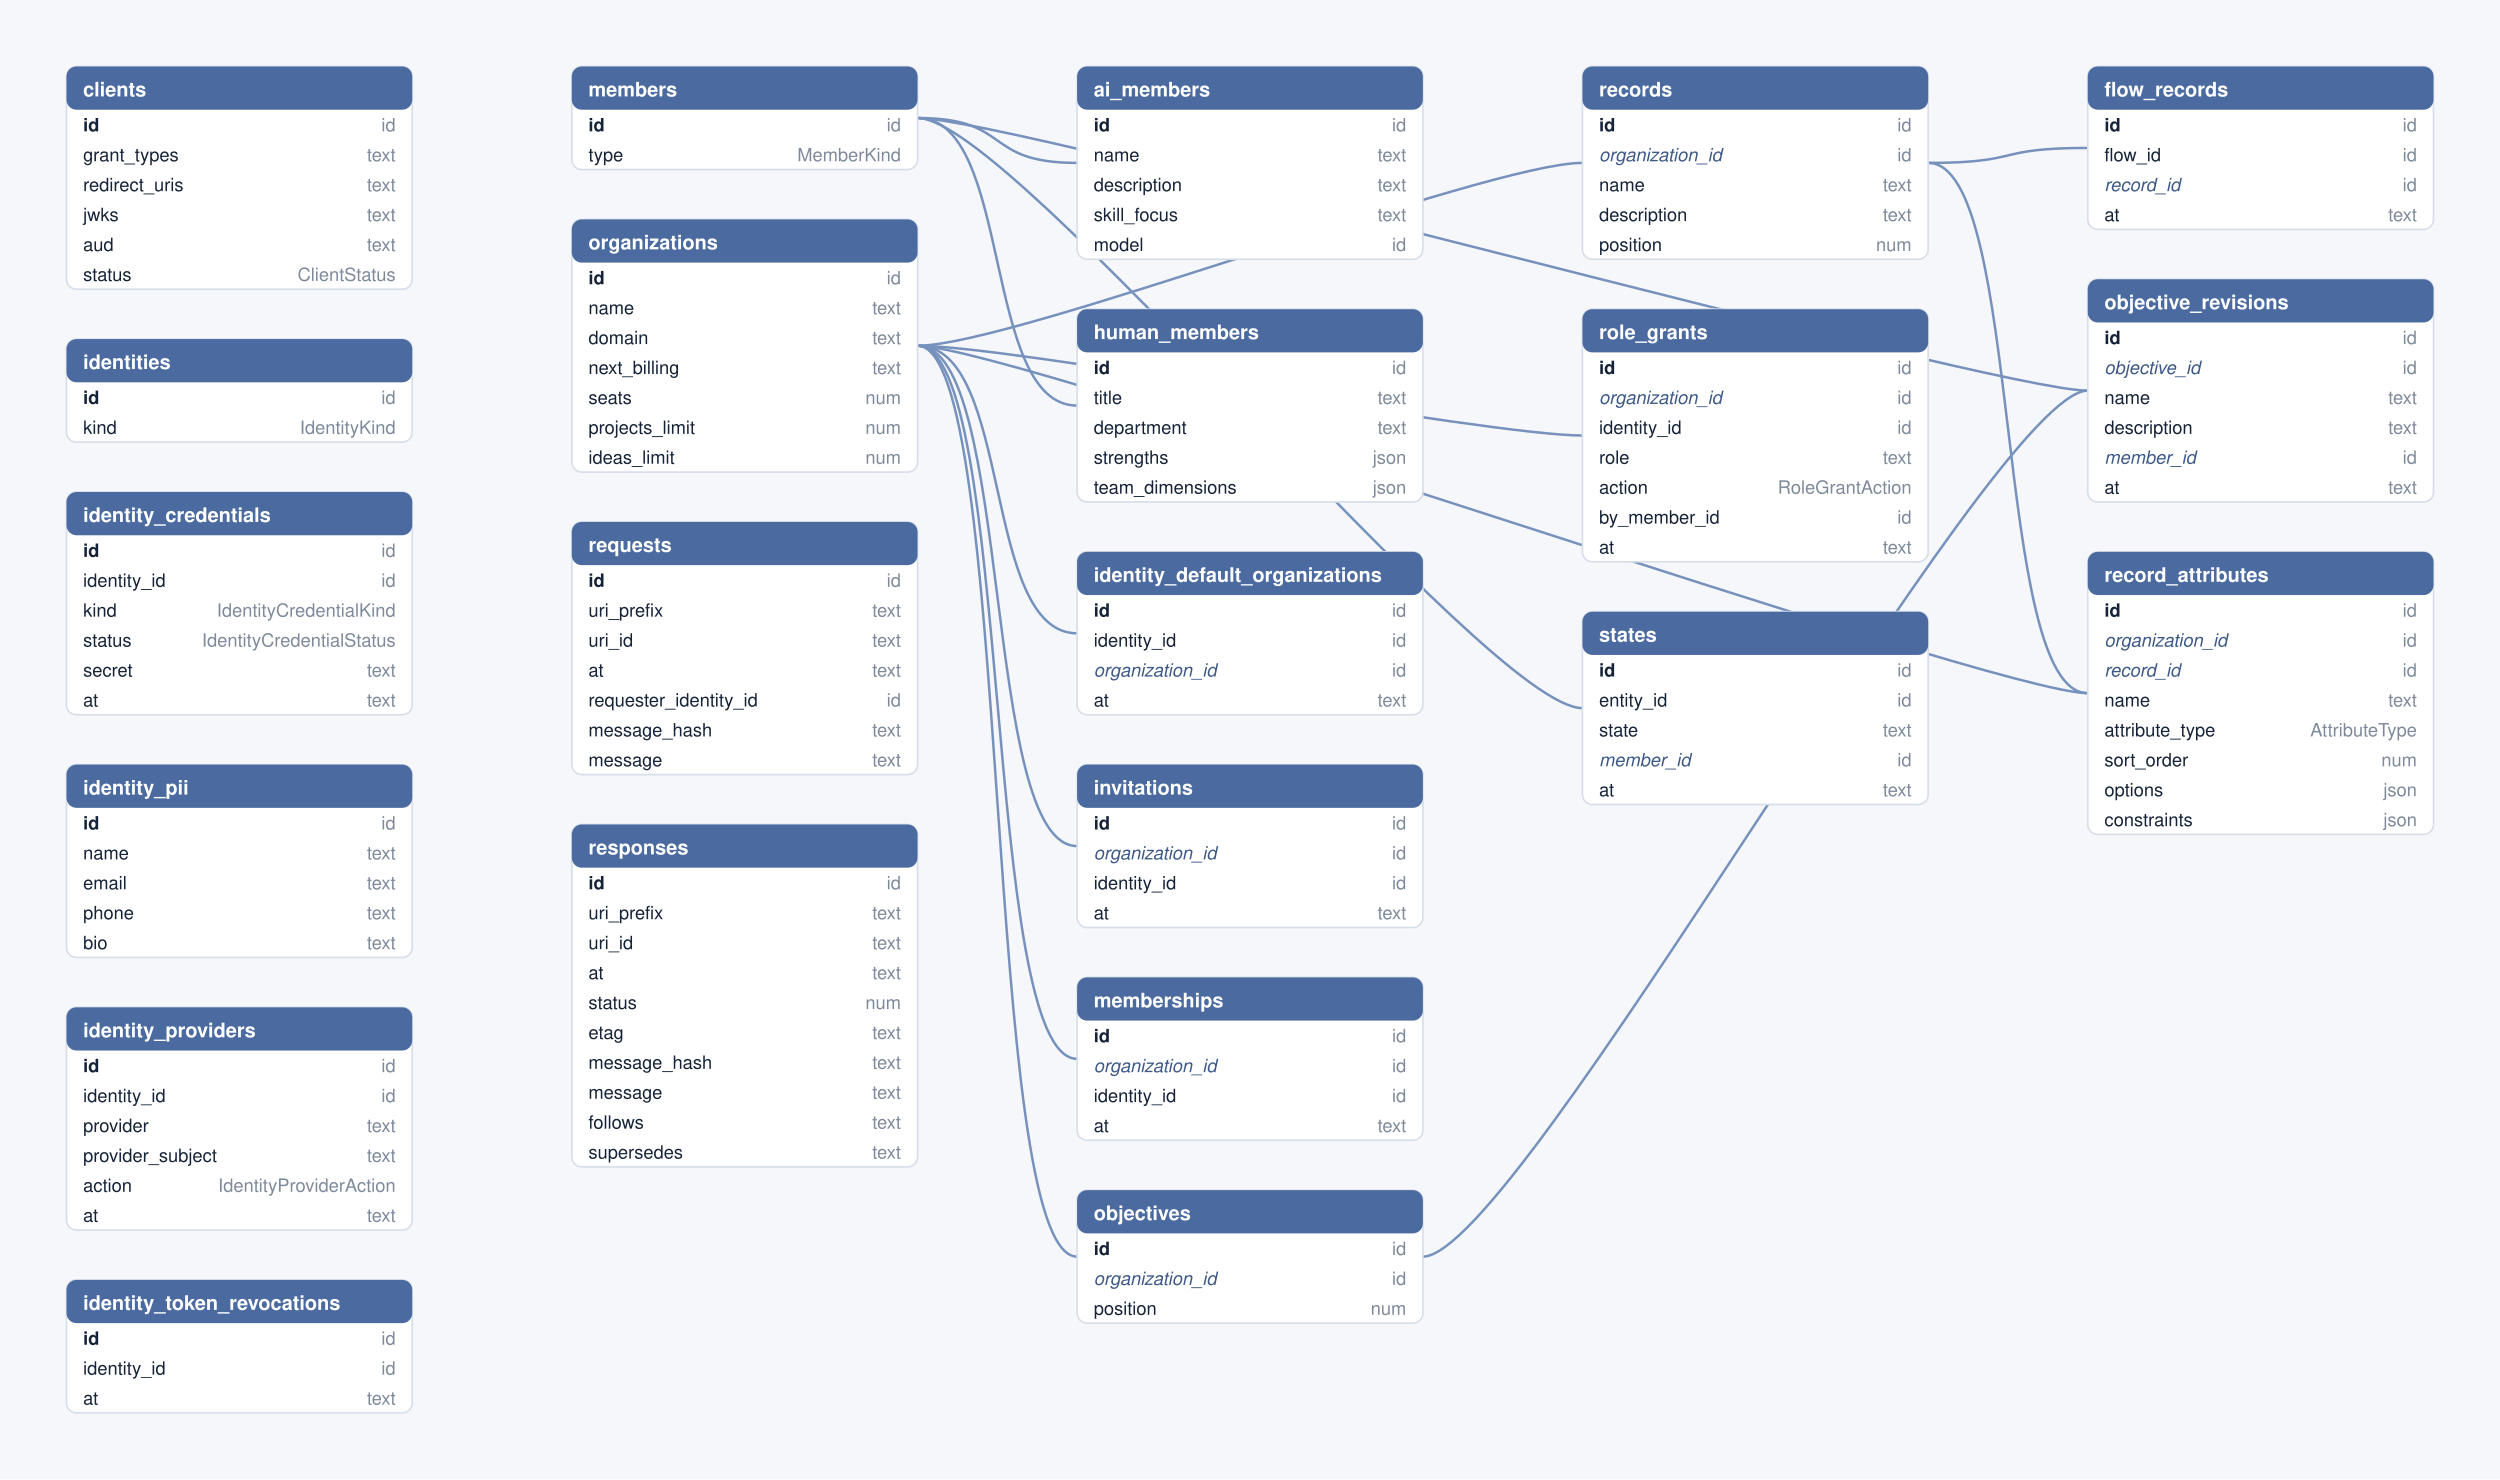
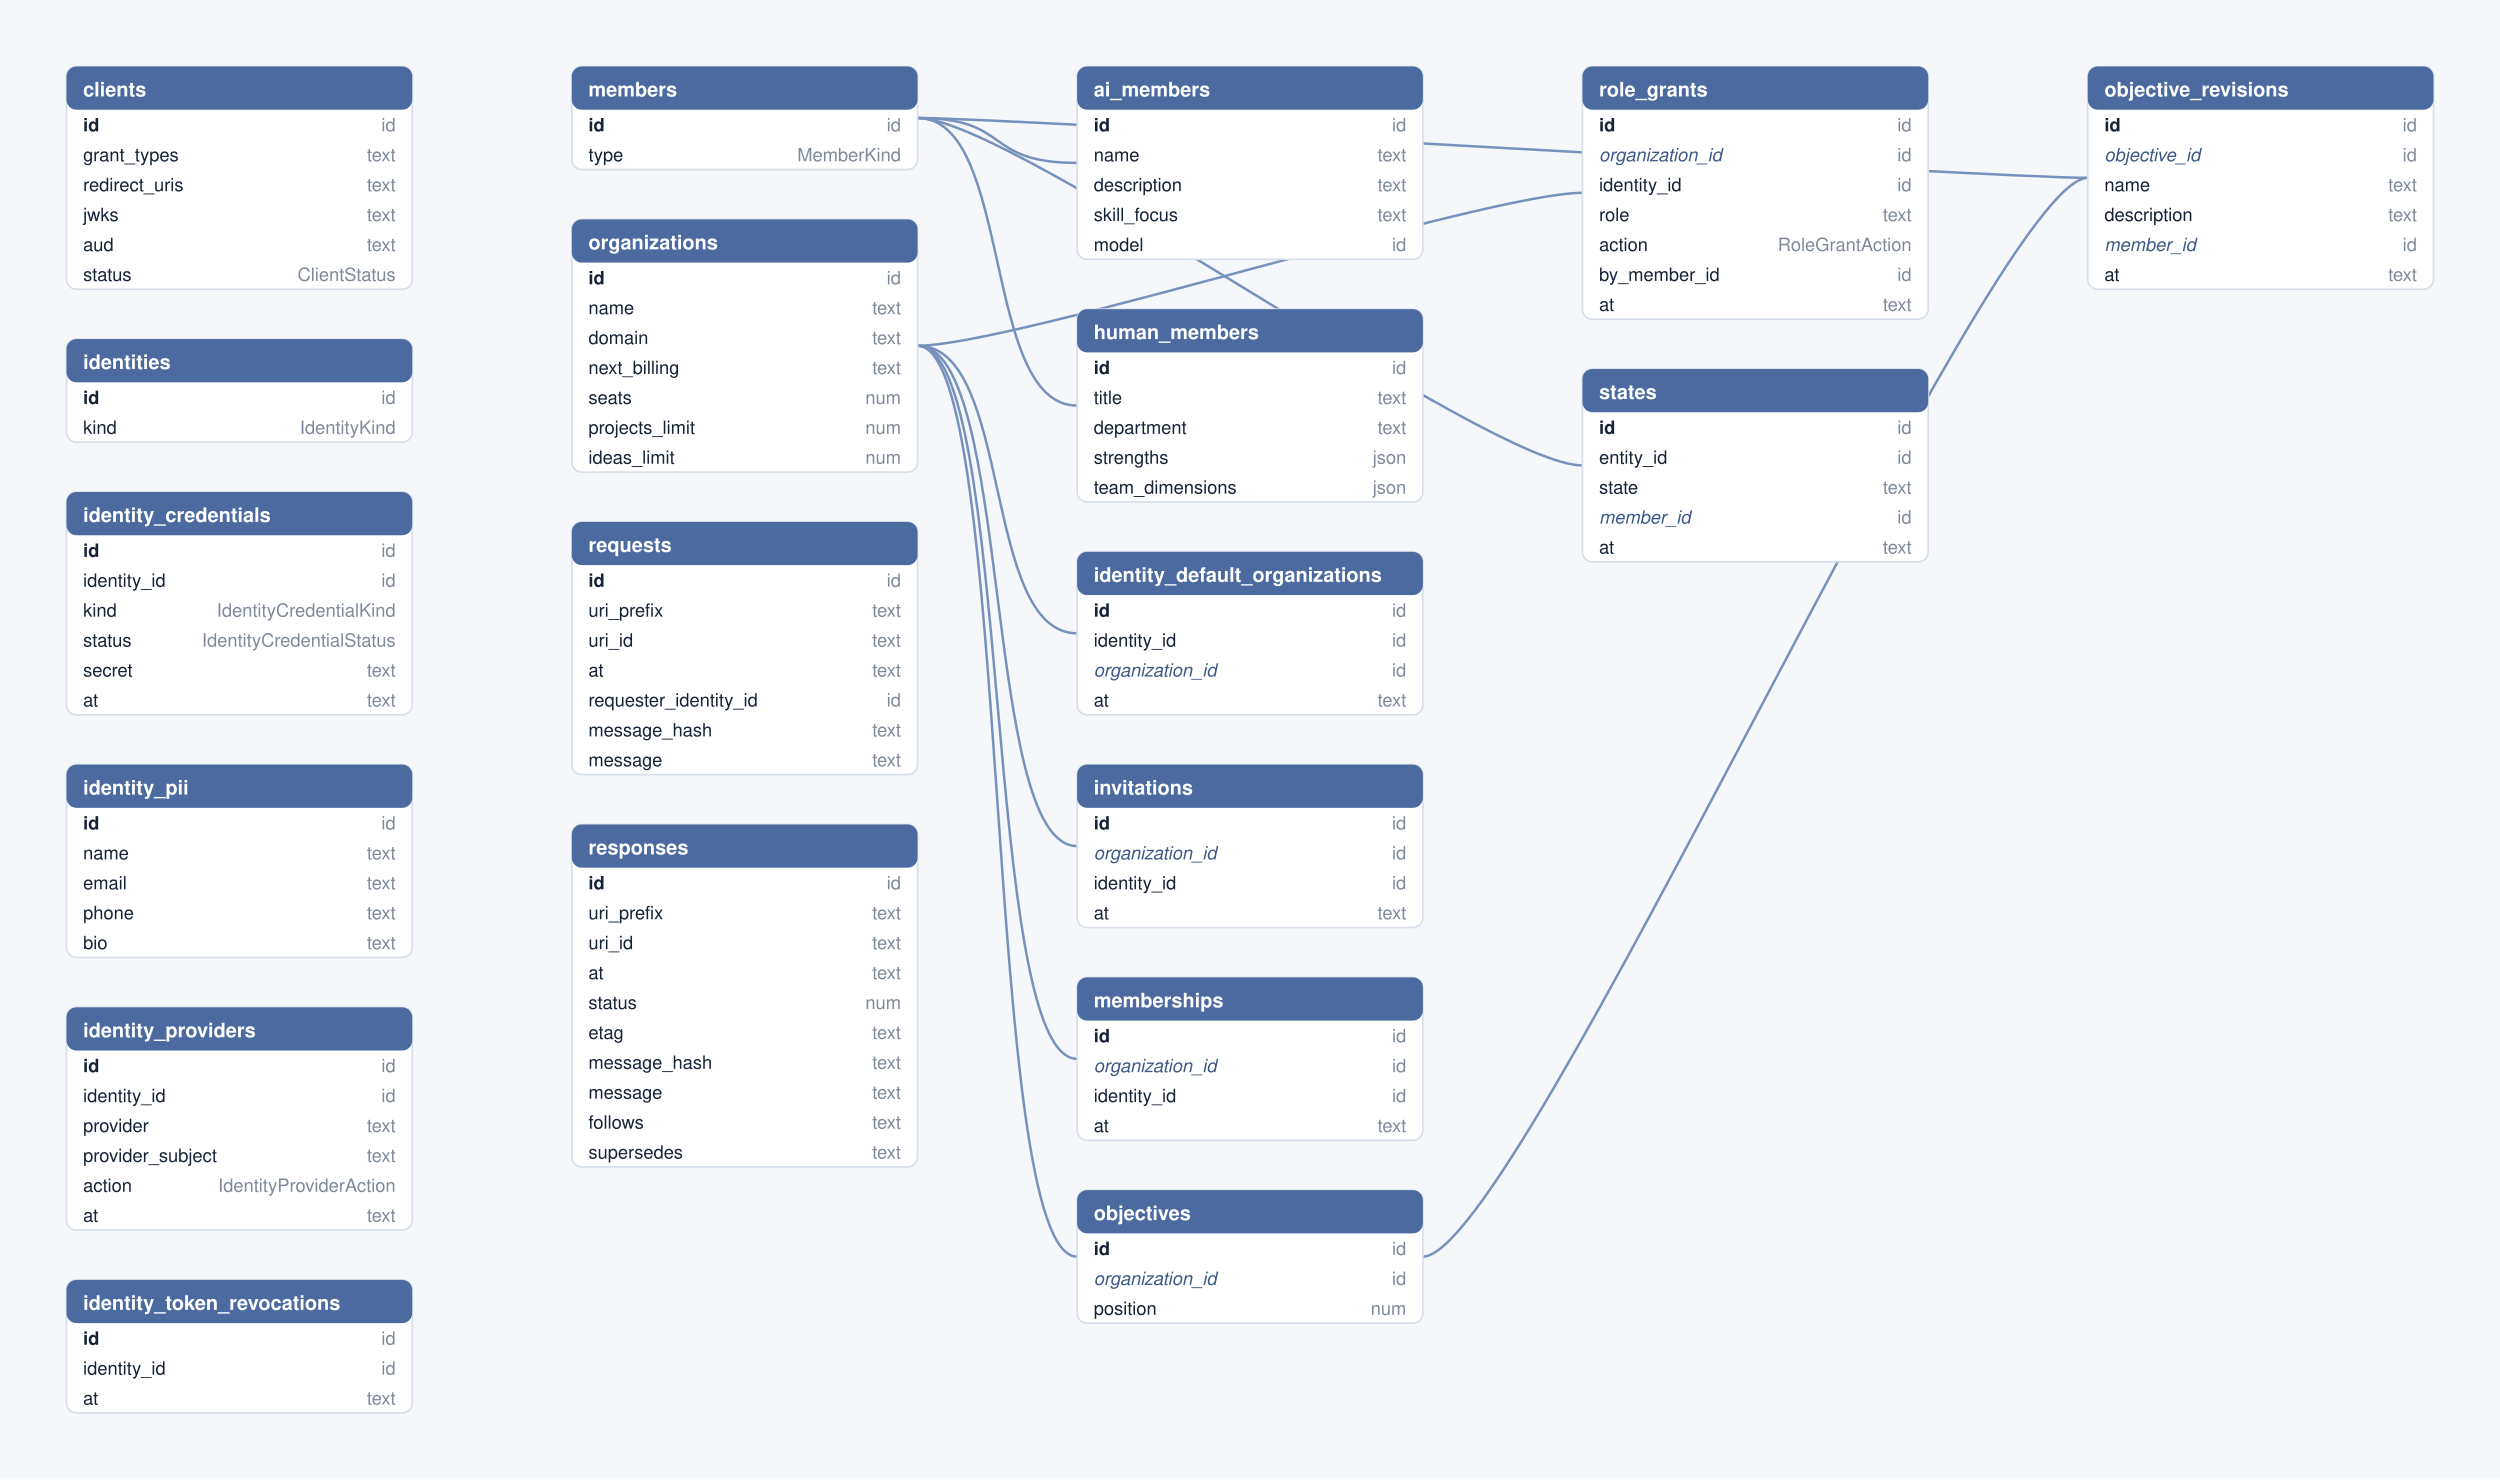
<svg xmlns="http://www.w3.org/2000/svg" viewBox="0 0 1504 890" width="1504" height="890">
  <defs>
    <style>
      text { font-family: ui-sans-serif, system-ui,
        'Segoe UI', Helvetica, Arial, sans-serif; }
      .box { fill: hsl(0 0% 100%);
        stroke: hsl(217 30% 88%); stroke-width: 1; }
      .head { fill: hsl(217 36% 46%); }
      .thead { fill: hsl(0 0% 100%); font-size: 12px;
        font-weight: 700; }
      .col, .pk, .fk, .type { font-size: 11px; }
      .col { fill: hsl(217 45% 15%); }
      .pk { fill: hsl(217 45% 15%); font-weight: 700; }
      .fk { fill: hsl(217 38% 38%);
        font-style: italic; }
      .type { fill: hsl(217 12% 55%);
        text-anchor: end; }
      .edge { fill: none; stroke: hsl(217 34% 60%);
        stroke-width: 1.5; }
    </style>
  </defs>
  <rect x="0" y="0" width="1504" height="890" fill="hsl(217 30% 97%)" />
  <path class="edge" d="M 648 244 C 590.4 244, 609.6 71, 552 71" />
  <path class="edge" d="M 648 98 C 590.4 98, 609.6 71, 552 71" />
  <path class="edge" d="M 648 381 C 590.4 381, 609.6 208, 552 208" />
-   <path class="edge" d="M 952 262 C 894.4 262, 609.6 208, 552 208" />
-   <path class="edge" d="M 952 98 C 894.4 98, 609.6 208, 552 208" />
-   <path class="edge" d="M 1256 417 C 1198.4 417, 609.6 208, 552 208" />
-   <path class="edge" d="M 1256 417 C 1198.4 417, 1217.6 98, 1160 98" />
-   <path class="edge" d="M 1256 89 C 1198.4 89, 1217.6 98, 1160 98" />
+   <path class="edge" d="M 952 116 C 894.4 116, 609.6 208, 552 208" />
  <path class="edge" d="M 648 637 C 590.4 637, 609.6 208, 552 208" />
  <path class="edge" d="M 648 509 C 590.4 509, 609.6 208, 552 208" />
  <path class="edge" d="M 648 756 C 590.4 756, 609.6 208, 552 208" />
-   <path class="edge" d="M 1256 235 C 1198.4 235, 913.6 756, 856 756" />
-   <path class="edge" d="M 1256 235 C 1198.4 235, 609.6 71, 552 71" />
-   <path class="edge" d="M 952 426 C 894.4 426, 609.6 71, 552 71" />
+   <path class="edge" d="M 1256 107 C 1198.4 107, 913.6 756, 856 756" />
+   <path class="edge" d="M 1256 107 C 1198.4 107, 609.6 71, 552 71" />
+   <path class="edge" d="M 952 280 C 894.4 280, 609.6 71, 552 71" />
  <g class="table">
    <rect class="box" x="344" y="40" width="208" height="62" rx="6" />
    <rect class="head" x="344" y="40" width="208" height="26" rx="6" />
    <text class="thead" x="354" y="58">members</text>
    <text class="pk" x="354" y="79">id</text>
    <text class="type" x="542" y="79">id</text>
    <text class="col" x="354" y="97">type</text>
    <text class="type" x="542" y="97">MemberKind</text>
  </g>
  <g class="table">
    <rect class="box" x="648" y="186" width="208" height="116" rx="6" />
    <rect class="head" x="648" y="186" width="208" height="26" rx="6" />
    <text class="thead" x="658" y="204">human_members</text>
    <text class="pk" x="658" y="225">id</text>
    <text class="type" x="846" y="225">id</text>
    <text class="col" x="658" y="243">title</text>
    <text class="type" x="846" y="243">text</text>
    <text class="col" x="658" y="261">department</text>
    <text class="type" x="846" y="261">text</text>
    <text class="col" x="658" y="279">strengths</text>
    <text class="type" x="846" y="279">json</text>
    <text class="col" x="658" y="297">team_dimensions</text>
    <text class="type" x="846" y="297">json</text>
  </g>
  <g class="table">
    <rect class="box" x="648" y="40" width="208" height="116" rx="6" />
    <rect class="head" x="648" y="40" width="208" height="26" rx="6" />
    <text class="thead" x="658" y="58">ai_members</text>
    <text class="pk" x="658" y="79">id</text>
    <text class="type" x="846" y="79">id</text>
    <text class="col" x="658" y="97">name</text>
    <text class="type" x="846" y="97">text</text>
    <text class="col" x="658" y="115">description</text>
    <text class="type" x="846" y="115">text</text>
    <text class="col" x="658" y="133">skill_focus</text>
    <text class="type" x="846" y="133">text</text>
    <text class="col" x="658" y="151">model</text>
    <text class="type" x="846" y="151">id</text>
  </g>
  <g class="table">
    <rect class="box" x="40" y="204" width="208" height="62" rx="6" />
    <rect class="head" x="40" y="204" width="208" height="26" rx="6" />
    <text class="thead" x="50" y="222">identities</text>
    <text class="pk" x="50" y="243">id</text>
    <text class="type" x="238" y="243">id</text>
    <text class="col" x="50" y="261">kind</text>
    <text class="type" x="238" y="261">IdentityKind</text>
  </g>
  <g class="table">
    <rect class="box" x="40" y="460" width="208" height="116" rx="6" />
    <rect class="head" x="40" y="460" width="208" height="26" rx="6" />
    <text class="thead" x="50" y="478">identity_pii</text>
    <text class="pk" x="50" y="499">id</text>
    <text class="type" x="238" y="499">id</text>
    <text class="col" x="50" y="517">name</text>
    <text class="type" x="238" y="517">text</text>
    <text class="col" x="50" y="535">email</text>
    <text class="type" x="238" y="535">text</text>
    <text class="col" x="50" y="553">phone</text>
    <text class="type" x="238" y="553">text</text>
    <text class="col" x="50" y="571">bio</text>
    <text class="type" x="238" y="571">text</text>
  </g>
  <g class="table">
    <rect class="box" x="40" y="296" width="208" height="134" rx="6" />
    <rect class="head" x="40" y="296" width="208" height="26" rx="6" />
    <text class="thead" x="50" y="314">identity_credentials</text>
    <text class="pk" x="50" y="335">id</text>
    <text class="type" x="238" y="335">id</text>
    <text class="col" x="50" y="353">identity_id</text>
    <text class="type" x="238" y="353">id</text>
    <text class="col" x="50" y="371">kind</text>
    <text class="type" x="238" y="371">IdentityCredentialKind</text>
    <text class="col" x="50" y="389">status</text>
    <text class="type" x="238" y="389">IdentityCredentialStatus</text>
    <text class="col" x="50" y="407">secret</text>
    <text class="type" x="238" y="407">text</text>
    <text class="col" x="50" y="425">at</text>
    <text class="type" x="238" y="425">text</text>
  </g>
  <g class="table">
    <rect class="box" x="40" y="770" width="208" height="80" rx="6" />
    <rect class="head" x="40" y="770" width="208" height="26" rx="6" />
    <text class="thead" x="50" y="788">identity_token_revocations</text>
    <text class="pk" x="50" y="809">id</text>
    <text class="type" x="238" y="809">id</text>
    <text class="col" x="50" y="827">identity_id</text>
    <text class="type" x="238" y="827">id</text>
    <text class="col" x="50" y="845">at</text>
    <text class="type" x="238" y="845">text</text>
  </g>
  <g class="table">
    <rect class="box" x="648" y="332" width="208" height="98" rx="6" />
    <rect class="head" x="648" y="332" width="208" height="26" rx="6" />
    <text class="thead" x="658" y="350">identity_default_organizations</text>
    <text class="pk" x="658" y="371">id</text>
    <text class="type" x="846" y="371">id</text>
    <text class="col" x="658" y="389">identity_id</text>
    <text class="type" x="846" y="389">id</text>
    <text class="fk" x="658" y="407">organization_id</text>
    <text class="type" x="846" y="407">id</text>
    <text class="col" x="658" y="425">at</text>
    <text class="type" x="846" y="425">text</text>
  </g>
  <g class="table">
-     <rect class="box" x="952" y="186" width="208" height="152" rx="6" />
-     <rect class="head" x="952" y="186" width="208" height="26" rx="6" />
-     <text class="thead" x="962" y="204">role_grants</text>
-     <text class="pk" x="962" y="225">id</text>
-     <text class="type" x="1150" y="225">id</text>
-     <text class="fk" x="962" y="243">organization_id</text>
-     <text class="type" x="1150" y="243">id</text>
-     <text class="col" x="962" y="261">identity_id</text>
-     <text class="type" x="1150" y="261">id</text>
-     <text class="col" x="962" y="279">role</text>
-     <text class="type" x="1150" y="279">text</text>
-     <text class="col" x="962" y="297">action</text>
-     <text class="type" x="1150" y="297">RoleGrantAction</text>
-     <text class="col" x="962" y="315">by_member_id</text>
-     <text class="type" x="1150" y="315">id</text>
-     <text class="col" x="962" y="333">at</text>
-     <text class="type" x="1150" y="333">text</text>
+     <rect class="box" x="952" y="40" width="208" height="152" rx="6" />
+     <rect class="head" x="952" y="40" width="208" height="26" rx="6" />
+     <text class="thead" x="962" y="58">role_grants</text>
+     <text class="pk" x="962" y="79">id</text>
+     <text class="type" x="1150" y="79">id</text>
+     <text class="fk" x="962" y="97">organization_id</text>
+     <text class="type" x="1150" y="97">id</text>
+     <text class="col" x="962" y="115">identity_id</text>
+     <text class="type" x="1150" y="115">id</text>
+     <text class="col" x="962" y="133">role</text>
+     <text class="type" x="1150" y="133">text</text>
+     <text class="col" x="962" y="151">action</text>
+     <text class="type" x="1150" y="151">RoleGrantAction</text>
+     <text class="col" x="962" y="169">by_member_id</text>
+     <text class="type" x="1150" y="169">id</text>
+     <text class="col" x="962" y="187">at</text>
+     <text class="type" x="1150" y="187">text</text>
  </g>
  <g class="table">
    <rect class="box" x="40" y="40" width="208" height="134" rx="6" />
    <rect class="head" x="40" y="40" width="208" height="26" rx="6" />
    <text class="thead" x="50" y="58">clients</text>
    <text class="pk" x="50" y="79">id</text>
    <text class="type" x="238" y="79">id</text>
    <text class="col" x="50" y="97">grant_types</text>
    <text class="type" x="238" y="97">text</text>
    <text class="col" x="50" y="115">redirect_uris</text>
    <text class="type" x="238" y="115">text</text>
    <text class="col" x="50" y="133">jwks</text>
    <text class="type" x="238" y="133">text</text>
    <text class="col" x="50" y="151">aud</text>
    <text class="type" x="238" y="151">text</text>
    <text class="col" x="50" y="169">status</text>
    <text class="type" x="238" y="169">ClientStatus</text>
  </g>
  <g class="table">
    <rect class="box" x="40" y="606" width="208" height="134" rx="6" />
    <rect class="head" x="40" y="606" width="208" height="26" rx="6" />
    <text class="thead" x="50" y="624">identity_providers</text>
    <text class="pk" x="50" y="645">id</text>
    <text class="type" x="238" y="645">id</text>
    <text class="col" x="50" y="663">identity_id</text>
    <text class="type" x="238" y="663">id</text>
    <text class="col" x="50" y="681">provider</text>
    <text class="type" x="238" y="681">text</text>
    <text class="col" x="50" y="699">provider_subject</text>
    <text class="type" x="238" y="699">text</text>
    <text class="col" x="50" y="717">action</text>
    <text class="type" x="238" y="717">IdentityProviderAction</text>
    <text class="col" x="50" y="735">at</text>
    <text class="type" x="238" y="735">text</text>
-   </g>
-   <g class="table">
-     <rect class="box" x="952" y="40" width="208" height="116" rx="6" />
-     <rect class="head" x="952" y="40" width="208" height="26" rx="6" />
-     <text class="thead" x="962" y="58">records</text>
-     <text class="pk" x="962" y="79">id</text>
-     <text class="type" x="1150" y="79">id</text>
-     <text class="fk" x="962" y="97">organization_id</text>
-     <text class="type" x="1150" y="97">id</text>
-     <text class="col" x="962" y="115">name</text>
-     <text class="type" x="1150" y="115">text</text>
-     <text class="col" x="962" y="133">description</text>
-     <text class="type" x="1150" y="133">text</text>
-     <text class="col" x="962" y="151">position</text>
-     <text class="type" x="1150" y="151">num</text>
-   </g>
-   <g class="table">
-     <rect class="box" x="1256" y="332" width="208" height="170" rx="6" />
-     <rect class="head" x="1256" y="332" width="208" height="26" rx="6" />
-     <text class="thead" x="1266" y="350">record_attributes</text>
-     <text class="pk" x="1266" y="371">id</text>
-     <text class="type" x="1454" y="371">id</text>
-     <text class="fk" x="1266" y="389">organization_id</text>
-     <text class="type" x="1454" y="389">id</text>
-     <text class="fk" x="1266" y="407">record_id</text>
-     <text class="type" x="1454" y="407">id</text>
-     <text class="col" x="1266" y="425">name</text>
-     <text class="type" x="1454" y="425">text</text>
-     <text class="col" x="1266" y="443">attribute_type</text>
-     <text class="type" x="1454" y="443">AttributeType</text>
-     <text class="col" x="1266" y="461">sort_order</text>
-     <text class="type" x="1454" y="461">num</text>
-     <text class="col" x="1266" y="479">options</text>
-     <text class="type" x="1454" y="479">json</text>
-     <text class="col" x="1266" y="497">constraints</text>
-     <text class="type" x="1454" y="497">json</text>
-   </g>
-   <g class="table">
-     <rect class="box" x="1256" y="40" width="208" height="98" rx="6" />
-     <rect class="head" x="1256" y="40" width="208" height="26" rx="6" />
-     <text class="thead" x="1266" y="58">flow_records</text>
-     <text class="pk" x="1266" y="79">id</text>
-     <text class="type" x="1454" y="79">id</text>
-     <text class="col" x="1266" y="97">flow_id</text>
-     <text class="type" x="1454" y="97">id</text>
-     <text class="fk" x="1266" y="115">record_id</text>
-     <text class="type" x="1454" y="115">id</text>
-     <text class="col" x="1266" y="133">at</text>
-     <text class="type" x="1454" y="133">text</text>
  </g>
  <g class="table">
    <rect class="box" x="344" y="132" width="208" height="152" rx="6" />
    <rect class="head" x="344" y="132" width="208" height="26" rx="6" />
    <text class="thead" x="354" y="150">organizations</text>
    <text class="pk" x="354" y="171">id</text>
    <text class="type" x="542" y="171">id</text>
    <text class="col" x="354" y="189">name</text>
    <text class="type" x="542" y="189">text</text>
    <text class="col" x="354" y="207">domain</text>
    <text class="type" x="542" y="207">text</text>
    <text class="col" x="354" y="225">next_billing</text>
    <text class="type" x="542" y="225">text</text>
    <text class="col" x="354" y="243">seats</text>
    <text class="type" x="542" y="243">num</text>
    <text class="col" x="354" y="261">projects_limit</text>
    <text class="type" x="542" y="261">num</text>
    <text class="col" x="354" y="279">ideas_limit</text>
    <text class="type" x="542" y="279">num</text>
  </g>
  <g class="table">
    <rect class="box" x="648" y="588" width="208" height="98" rx="6" />
    <rect class="head" x="648" y="588" width="208" height="26" rx="6" />
    <text class="thead" x="658" y="606">memberships</text>
    <text class="pk" x="658" y="627">id</text>
    <text class="type" x="846" y="627">id</text>
    <text class="fk" x="658" y="645">organization_id</text>
    <text class="type" x="846" y="645">id</text>
    <text class="col" x="658" y="663">identity_id</text>
    <text class="type" x="846" y="663">id</text>
    <text class="col" x="658" y="681">at</text>
    <text class="type" x="846" y="681">text</text>
  </g>
  <g class="table">
    <rect class="box" x="648" y="460" width="208" height="98" rx="6" />
    <rect class="head" x="648" y="460" width="208" height="26" rx="6" />
    <text class="thead" x="658" y="478">invitations</text>
    <text class="pk" x="658" y="499">id</text>
    <text class="type" x="846" y="499">id</text>
    <text class="fk" x="658" y="517">organization_id</text>
    <text class="type" x="846" y="517">id</text>
    <text class="col" x="658" y="535">identity_id</text>
    <text class="type" x="846" y="535">id</text>
    <text class="col" x="658" y="553">at</text>
    <text class="type" x="846" y="553">text</text>
  </g>
  <g class="table">
    <rect class="box" x="648" y="716" width="208" height="80" rx="6" />
    <rect class="head" x="648" y="716" width="208" height="26" rx="6" />
    <text class="thead" x="658" y="734">objectives</text>
    <text class="pk" x="658" y="755">id</text>
    <text class="type" x="846" y="755">id</text>
    <text class="fk" x="658" y="773">organization_id</text>
    <text class="type" x="846" y="773">id</text>
    <text class="col" x="658" y="791">position</text>
    <text class="type" x="846" y="791">num</text>
  </g>
  <g class="table">
-     <rect class="box" x="1256" y="168" width="208" height="134" rx="6" />
-     <rect class="head" x="1256" y="168" width="208" height="26" rx="6" />
-     <text class="thead" x="1266" y="186">objective_revisions</text>
-     <text class="pk" x="1266" y="207">id</text>
-     <text class="type" x="1454" y="207">id</text>
-     <text class="fk" x="1266" y="225">objective_id</text>
-     <text class="type" x="1454" y="225">id</text>
-     <text class="col" x="1266" y="243">name</text>
-     <text class="type" x="1454" y="243">text</text>
-     <text class="col" x="1266" y="261">description</text>
-     <text class="type" x="1454" y="261">text</text>
-     <text class="fk" x="1266" y="279">member_id</text>
-     <text class="type" x="1454" y="279">id</text>
-     <text class="col" x="1266" y="297">at</text>
-     <text class="type" x="1454" y="297">text</text>
+     <rect class="box" x="1256" y="40" width="208" height="134" rx="6" />
+     <rect class="head" x="1256" y="40" width="208" height="26" rx="6" />
+     <text class="thead" x="1266" y="58">objective_revisions</text>
+     <text class="pk" x="1266" y="79">id</text>
+     <text class="type" x="1454" y="79">id</text>
+     <text class="fk" x="1266" y="97">objective_id</text>
+     <text class="type" x="1454" y="97">id</text>
+     <text class="col" x="1266" y="115">name</text>
+     <text class="type" x="1454" y="115">text</text>
+     <text class="col" x="1266" y="133">description</text>
+     <text class="type" x="1454" y="133">text</text>
+     <text class="fk" x="1266" y="151">member_id</text>
+     <text class="type" x="1454" y="151">id</text>
+     <text class="col" x="1266" y="169">at</text>
+     <text class="type" x="1454" y="169">text</text>
  </g>
  <g class="table">
    <rect class="box" x="344" y="314" width="208" height="152" rx="6" />
    <rect class="head" x="344" y="314" width="208" height="26" rx="6" />
    <text class="thead" x="354" y="332">requests</text>
    <text class="pk" x="354" y="353">id</text>
    <text class="type" x="542" y="353">id</text>
    <text class="col" x="354" y="371">uri_prefix</text>
    <text class="type" x="542" y="371">text</text>
    <text class="col" x="354" y="389">uri_id</text>
    <text class="type" x="542" y="389">text</text>
    <text class="col" x="354" y="407">at</text>
    <text class="type" x="542" y="407">text</text>
    <text class="col" x="354" y="425">requester_identity_id</text>
    <text class="type" x="542" y="425">id</text>
    <text class="col" x="354" y="443">message_hash</text>
    <text class="type" x="542" y="443">text</text>
    <text class="col" x="354" y="461">message</text>
    <text class="type" x="542" y="461">text</text>
  </g>
  <g class="table">
    <rect class="box" x="344" y="496" width="208" height="206" rx="6" />
    <rect class="head" x="344" y="496" width="208" height="26" rx="6" />
    <text class="thead" x="354" y="514">responses</text>
    <text class="pk" x="354" y="535">id</text>
    <text class="type" x="542" y="535">id</text>
    <text class="col" x="354" y="553">uri_prefix</text>
    <text class="type" x="542" y="553">text</text>
    <text class="col" x="354" y="571">uri_id</text>
    <text class="type" x="542" y="571">text</text>
    <text class="col" x="354" y="589">at</text>
    <text class="type" x="542" y="589">text</text>
    <text class="col" x="354" y="607">status</text>
    <text class="type" x="542" y="607">num</text>
    <text class="col" x="354" y="625">etag</text>
    <text class="type" x="542" y="625">text</text>
    <text class="col" x="354" y="643">message_hash</text>
    <text class="type" x="542" y="643">text</text>
    <text class="col" x="354" y="661">message</text>
    <text class="type" x="542" y="661">text</text>
    <text class="col" x="354" y="679">follows</text>
    <text class="type" x="542" y="679">text</text>
    <text class="col" x="354" y="697">supersedes</text>
    <text class="type" x="542" y="697">text</text>
  </g>
  <g class="table">
-     <rect class="box" x="952" y="368" width="208" height="116" rx="6" />
-     <rect class="head" x="952" y="368" width="208" height="26" rx="6" />
-     <text class="thead" x="962" y="386">states</text>
-     <text class="pk" x="962" y="407">id</text>
-     <text class="type" x="1150" y="407">id</text>
-     <text class="col" x="962" y="425">entity_id</text>
-     <text class="type" x="1150" y="425">id</text>
-     <text class="col" x="962" y="443">state</text>
-     <text class="type" x="1150" y="443">text</text>
-     <text class="fk" x="962" y="461">member_id</text>
-     <text class="type" x="1150" y="461">id</text>
-     <text class="col" x="962" y="479">at</text>
-     <text class="type" x="1150" y="479">text</text>
+     <rect class="box" x="952" y="222" width="208" height="116" rx="6" />
+     <rect class="head" x="952" y="222" width="208" height="26" rx="6" />
+     <text class="thead" x="962" y="240">states</text>
+     <text class="pk" x="962" y="261">id</text>
+     <text class="type" x="1150" y="261">id</text>
+     <text class="col" x="962" y="279">entity_id</text>
+     <text class="type" x="1150" y="279">id</text>
+     <text class="col" x="962" y="297">state</text>
+     <text class="type" x="1150" y="297">text</text>
+     <text class="fk" x="962" y="315">member_id</text>
+     <text class="type" x="1150" y="315">id</text>
+     <text class="col" x="962" y="333">at</text>
+     <text class="type" x="1150" y="333">text</text>
  </g>
</svg>
